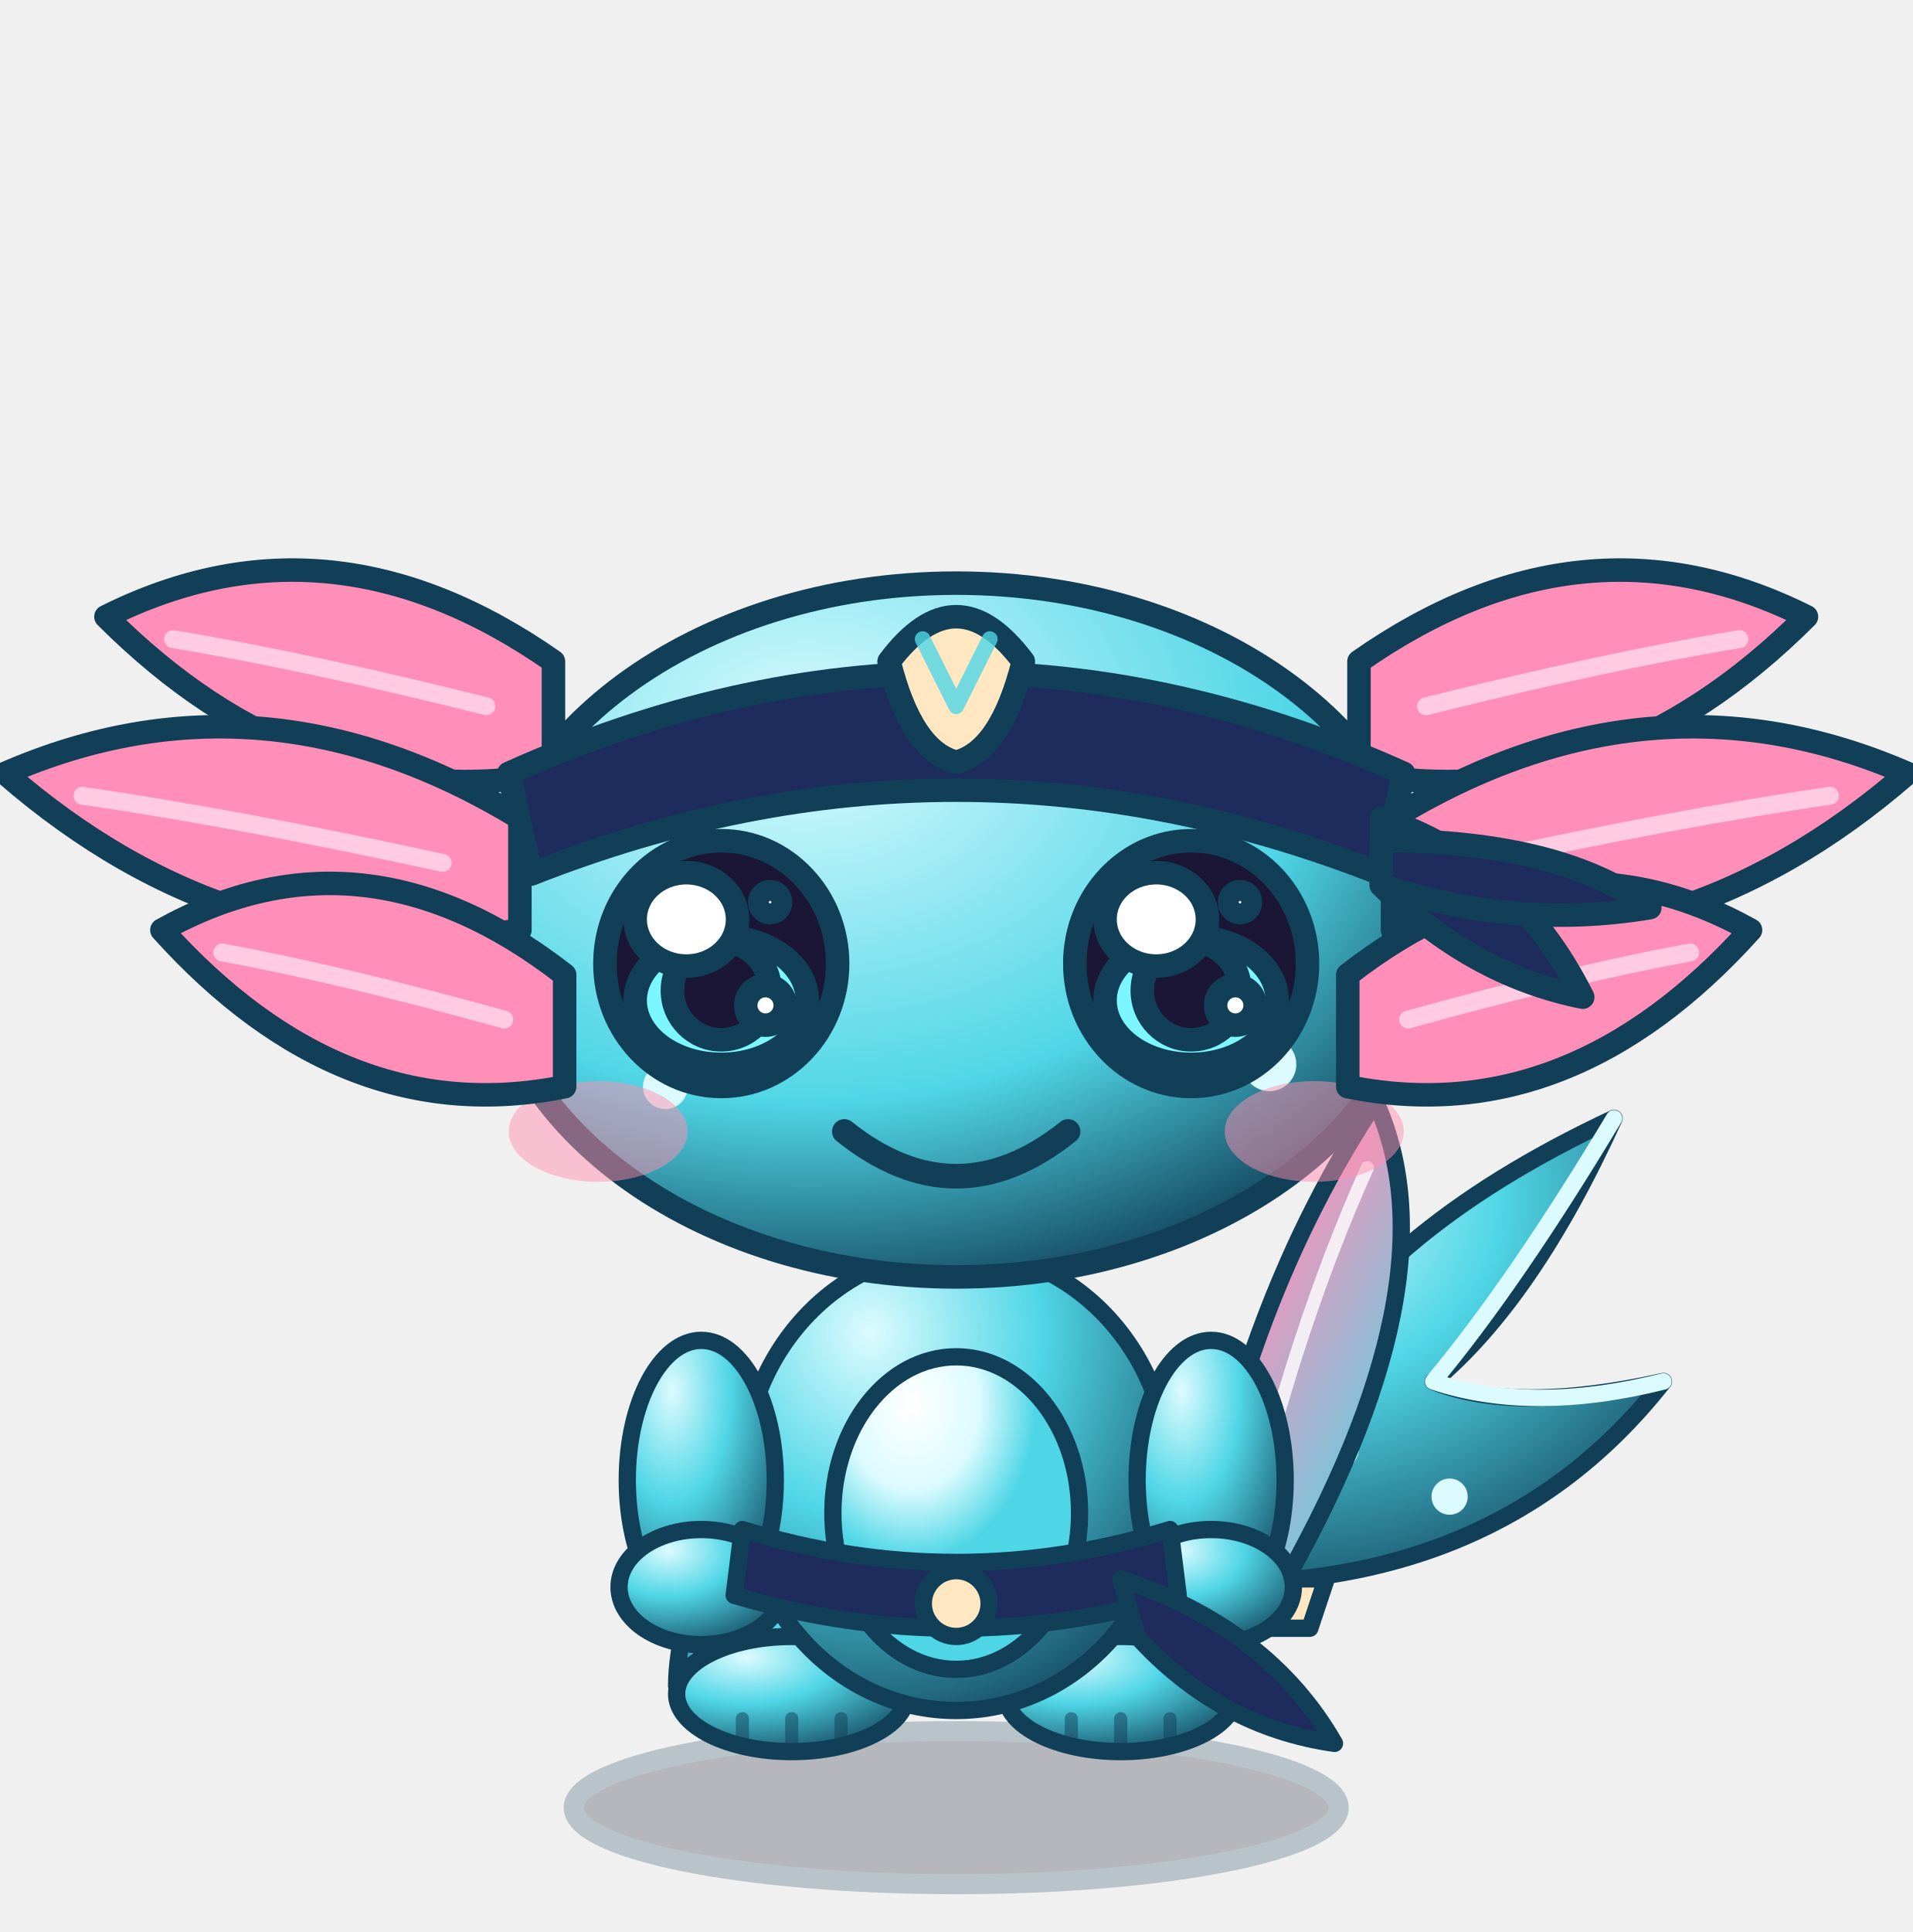
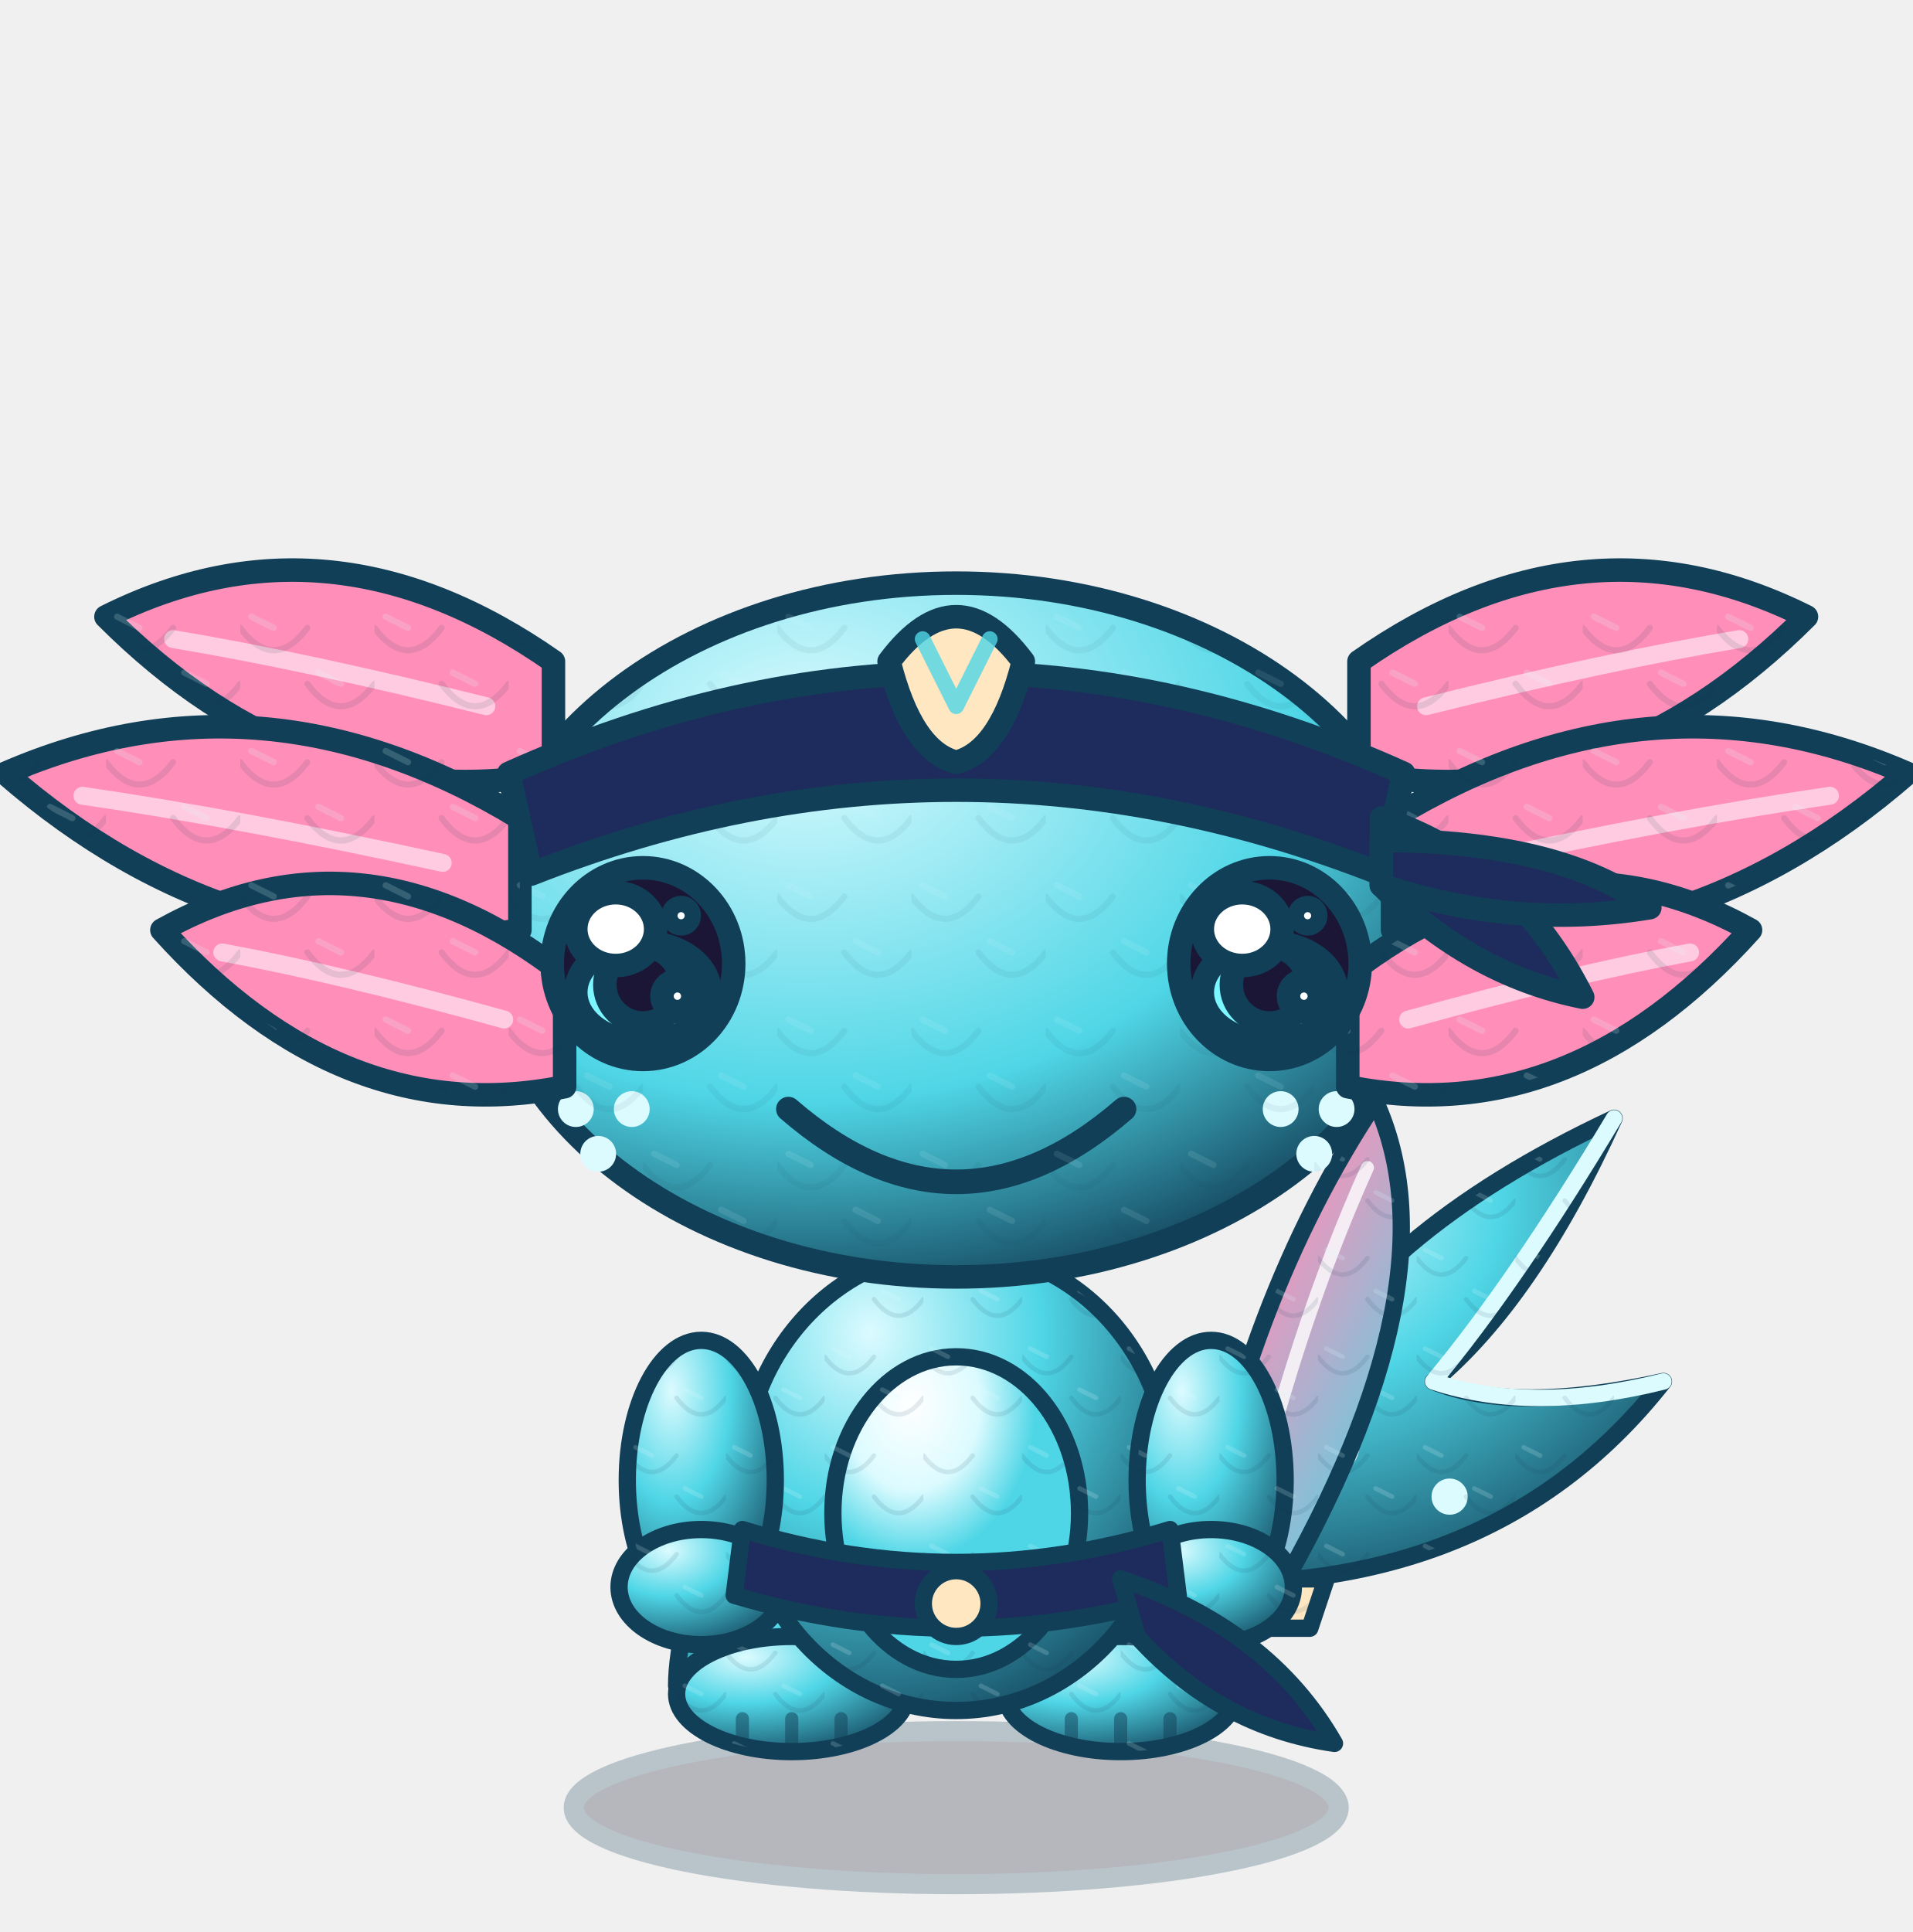
<svg xmlns="http://www.w3.org/2000/svg" viewBox="0 -12 200 202">
  <defs>
    <radialGradient id="tidefin-down-body" cx="30%" cy="18%" r="95%">
      <stop stop-color="#dcfbff" />
      <stop offset=".42" stop-color="#4fd6e6" />
      <stop offset="1" stop-color="#113f57" />
    </radialGradient>
    <radialGradient id="tidefin-down-face" cx="34%" cy="22%" r="85%">
      <stop stop-color="#dcfbff" />
      <stop offset=".62" stop-color="#4fd6e6" />
      <stop offset="1" stop-color="#113f57" />
    </radialGradient>
    <radialGradient id="tidefin-down-pearl" cx="32%" cy="15%">
      <stop stop-color="#ffffff" />
      <stop offset=".55" stop-color="#dcfbff" />
      <stop offset="1" stop-color="#4fd6e6" />
    </radialGradient>
    <linearGradient id="tidefin-down-jewel" x2=".8" y2="1">
      <stop stop-color="#ffffff" />
      <stop offset=".3" stop-color="#ff8fb8" />
      <stop offset="1" stop-color="#4fd6e6" />
    </linearGradient>
    <radialGradient id="tidefin-down-shine">
      <stop stop-color="#ffffff" />
      <stop offset=".35" stop-color="#ff8fb8" />
      <stop offset="1" stop-color="#ff8fb8" stop-opacity="0" />
    </radialGradient>
  </defs>
+   <defs>
+     <pattern id="tidefin-down-surface" width="12" height="12" patternUnits="userSpaceOnUse">
+       <g fill="none" stroke-width=".55" stroke-linecap="round">
+         <path d="M0 3q3 4 6 0M6 8q3 4 6 0" stroke="#113f57" opacity=".15" />
+         <path d="M1 2l2 1M7 7l2 1" stroke="#dcfbff" opacity=".25" />
+       </g>
+     </pattern>
+     <mask id="tidefin-down-surface-tail" style="mask-type:alpha" maskUnits="userSpaceOnUse" x="-40" y="-60" width="280" height="280">
+       <path d="M122 150Q164 154 186 126Q168 130 158 126Q170 116 180 94Q150 108 140 128Q132 138 120 140Z" fill="url(#tidefin-down-body)" />
+       <path d="M180 94Q168 114 158 126Q170 130 186 126" fill="none" stroke="#dcfbff" stroke-width="2" />
+       <circle cx="146" cy="134" r="3" fill="#dcfbff" stroke="none" />
+       <circle cx="160" cy="140" r="2.2" fill="#dcfbff" stroke="none" />
+     </mask>
+     <mask id="tidefin-down-surface-legL" style="mask-type:alpha" maskUnits="userSpaceOnUse" x="-40" y="-60" width="280" height="280">
+       <path d="M71 142Q66 156 66 163Q80 172 94 163Q94 156 89 142Z" fill="url(#tidefin-down-body)" />
+       <ellipse cx="80" cy="164" rx="14" ry="7" fill="url(#tidefin-down-body)" />
+       <path d="M74 167V170M80 167V171M86 167V170" stroke="#113f57" stroke-width="1.6" opacity=".5" />
+     </mask>
+     <mask id="tidefin-down-surface-legR" style="mask-type:alpha" maskUnits="userSpaceOnUse" x="-40" y="-60" width="280" height="280">
+       <path d="M111 142Q106 156 106 163Q120 172 134 163Q134 156 129 142Z" fill="url(#tidefin-down-body)" />
+       <ellipse cx="120" cy="164" rx="14" ry="7" fill="url(#tidefin-down-body)" />
+       <path d="M114 167V170M120 167V171M126 167V170" stroke="#113f57" stroke-width="1.6" opacity=".5" />
+     </mask>
+     <mask id="tidefin-down-surface-body" style="mask-type:alpha" maskUnits="userSpaceOnUse" x="-40" y="-60" width="280" height="280">
+       <ellipse cx="100" cy="138" rx="26" ry="28" fill="url(#tidefin-down-body)" />
+       <ellipse cx="100" cy="142" rx="15" ry="19" fill="url(#tidefin-down-pearl)" />
+     </mask>
+     <mask id="tidefin-down-surface-armL" style="mask-type:alpha" maskUnits="userSpaceOnUse" x="-40" y="-60" width="280" height="280">
+       <ellipse cx="69" cy="138" rx="9" ry="17" fill="url(#tidefin-down-body)" />
+       <ellipse cx="69" cy="151" rx="10" ry="7" fill="url(#tidefin-down-body)" />
+     </mask>
+     <mask id="tidefin-down-surface-armR" style="mask-type:alpha" maskUnits="userSpaceOnUse" x="-40" y="-60" width="280" height="280">
+       <path d="M129 150Q135 116 151 92Q161 114 139 152Z" fill="url(#tidefin-down-jewel)" />
+       <path d="M135 146Q141 120 150 100" fill="none" stroke="#ffffff" stroke-width="1.6" stroke-linecap="round" stroke-linejoin="round" opacity="0.8" />
+       <path d="M125 150H145L143 156H127Z" fill="#ffe7c2" />
+       <ellipse cx="131" cy="138" rx="9" ry="17" fill="url(#tidefin-down-body)" />
+       <ellipse cx="131" cy="151" rx="10" ry="7" fill="url(#tidefin-down-body)" />
+     </mask>
+     <mask id="tidefin-down-surface-head" style="mask-type:alpha" maskUnits="userSpaceOnUse" x="-40" y="-60" width="280" height="280">
+       <ellipse cx="100" cy="90" rx="42" ry="31" fill="url(#tidefin-down-face)" />
+       <path d="M70 78Q81 70.96 92 75.36" stroke="#ffffff" stroke-width="3.5" stroke-linecap="round" opacity=".55" fill="none" />
+       <path d="M85 106Q100 119 115 106" fill="none" stroke="#113f57" stroke-width="2.2" stroke-linecap="round" />
+       <circle cx="66" cy="106" r="1.6" fill="#dcfbff" stroke="none" />
+       <circle cx="71" cy="106" r="1.6" fill="#dcfbff" stroke="none" />
+       <circle cx="68" cy="110" r="1.6" fill="#dcfbff" stroke="none" />
+       <circle cx="129" cy="106" r="1.6" fill="#dcfbff" stroke="none" />
+       <circle cx="134" cy="106" r="1.6" fill="#dcfbff" stroke="none" />
+       <circle cx="132" cy="110" r="1.6" fill="#dcfbff" stroke="none" />
+     </mask>
+     <mask id="tidefin-down-surface-ears" style="mask-type:alpha" maskUnits="userSpaceOnUse" x="-40" y="-60" width="280" height="280">
+       <path d="M64 66Q44 52 24 62Q42 80 64 76Z" fill="#ff8fb8" />
+       <path d="M58 70Q42 66 30 64" fill="none" stroke="#ffd2e4" stroke-width="1.6" stroke-linecap="round" stroke-linejoin="round" opacity="0.9" />
+       <path d="M61 80Q38 66 15 76Q35.7 94 61 90Z" fill="#ff8fb8" />
+       <path d="M54.1 84Q35.7 80 21.9 78" fill="none" stroke="#ffd2e4" stroke-width="1.6" stroke-linecap="round" stroke-linejoin="round" opacity="0.9" />
+       <path d="M65 94Q47 80 29 90Q45.2 108 65 104Z" fill="#ff8fb8" />
+       <path d="M59.6 98Q45.2 94 34.4 92" fill="none" stroke="#ffd2e4" stroke-width="1.6" stroke-linecap="round" stroke-linejoin="round" opacity="0.9" />
+       <path d="M136 66Q156 52 176 62Q158 80 136 76Z" fill="#ff8fb8" />
+       <path d="M142 70Q158 66 170 64" fill="none" stroke="#ffd2e4" stroke-width="1.6" stroke-linecap="round" stroke-linejoin="round" opacity="0.9" />
+       <path d="M139 80Q162 66 185 76Q164.3 94 139 90Z" fill="#ff8fb8" />
+       <path d="M145.9 84Q164.3 80 178.1 78" fill="none" stroke="#ffd2e4" stroke-width="1.6" stroke-linecap="round" stroke-linejoin="round" opacity="0.9" />
+       <path d="M135 94Q153 80 171 90Q154.8 108 135 104Z" fill="#ff8fb8" />
+       <path d="M140.4 98Q154.8 94 165.6 92" fill="none" stroke="#ffd2e4" stroke-width="1.6" stroke-linecap="round" stroke-linejoin="round" opacity="0.9" />
+     </mask>
+   </defs>
  <g stroke="#113f57" stroke-width="2.1" stroke-linejoin="round" stroke-linecap="round">
    <ellipse class="fighter-shadow" cx="100" cy="177" rx="40" ry="8" fill="#060d24" opacity=".25" />
    <g class="fighter-character">
      <g class="fighter-tail">
        <g transform="matrix(0.86 0 0 0.86 14 24.08)">
          <path d="M122 150Q164 154 186 126Q168 130 158 126Q170 116 180 94Q150 108 140 128Q132 138 120 140Z" fill="url(#tidefin-down-body)" />
          <path d="M180 94Q168 114 158 126Q170 130 186 126" fill="none" stroke="#dcfbff" stroke-width="2" />
          <circle cx="146" cy="134" r="3" fill="#dcfbff" stroke="none" />
          <circle cx="160" cy="140" r="2.2" fill="#dcfbff" stroke="none" />
+           <g class="champion-material" mask="url(#tidefin-down-surface-tail)" stroke="none" opacity="0.72">
+             <path fill="url(#tidefin-down-surface)" d="M-40-60H240V220H-40Z" />
+           </g>
        </g>
      </g>
      <g class="fighter-wings" />
      <g class="fighter-legL">
        <g transform="matrix(0.86 0 0 0.86 14 24.08)">
          <path d="M71 142Q66 156 66 163Q80 172 94 163Q94 156 89 142Z" fill="url(#tidefin-down-body)" />
          <ellipse cx="80" cy="164" rx="14" ry="7" fill="url(#tidefin-down-body)" />
          <path d="M74 167V170M80 167V171M86 167V170" stroke="#113f57" stroke-width="1.6" opacity=".5" />
+           <g class="champion-material" mask="url(#tidefin-down-surface-legL)" stroke="none" opacity="0.72">
+             <path fill="url(#tidefin-down-surface)" d="M-40-60H240V220H-40Z" />
+           </g>
        </g>
      </g>
      <g class="fighter-legR">
        <g transform="matrix(0.86 0 0 0.86 14 24.08)">
          <path d="M111 142Q106 156 106 163Q120 172 134 163Q134 156 129 142Z" fill="url(#tidefin-down-body)" />
          <ellipse cx="120" cy="164" rx="14" ry="7" fill="url(#tidefin-down-body)" />
          <path d="M114 167V170M120 167V171M126 167V170" stroke="#113f57" stroke-width="1.6" opacity=".5" />
+           <g class="champion-material" mask="url(#tidefin-down-surface-legR)" stroke="none" opacity="0.72">
+             <path fill="url(#tidefin-down-surface)" d="M-40-60H240V220H-40Z" />
+           </g>
        </g>
      </g>
      <g class="fighter-torso">
        <g transform="matrix(0.86 0 0 0.86 14 24.08)">
          <ellipse cx="100" cy="138" rx="26" ry="28" fill="url(#tidefin-down-body)" />
          <ellipse cx="100" cy="142" rx="15" ry="19" fill="url(#tidefin-down-pearl)" />
+           <g class="champion-material" mask="url(#tidefin-down-surface-body)" stroke="none" opacity="0.72">
+             <path fill="url(#tidefin-down-surface)" d="M-40-60H240V220H-40Z" />
+           </g>
+           <g class="crag-cracks" display="none" fill="none" stroke-linecap="round" stroke-linejoin="round">
+             <path d="M88 127l6 7-3 6 7 8M113 131l-5 7 4 7" stroke="#ff9a2e" stroke-width="4.5" opacity=".35" />
+             <path d="M88 127l6 7-3 6 7 8M113 131l-5 7 4 7" stroke="#ffcf7a" stroke-width="1.7" />
+           </g>
        </g>
      </g>
      <g class="fighter-armL">
        <g transform="matrix(0.86 0 0 0.86 14 24.08)">
          <ellipse cx="69" cy="138" rx="9" ry="17" fill="url(#tidefin-down-body)" />
          <ellipse cx="69" cy="151" rx="10" ry="7" fill="url(#tidefin-down-body)" />
+           <g class="champion-material" mask="url(#tidefin-down-surface-armL)" stroke="none" opacity="0.72">
+             <path fill="url(#tidefin-down-surface)" d="M-40-60H240V220H-40Z" />
+           </g>
        </g>
      </g>
      <g class="fighter-armR">
        <g transform="matrix(0.86 0 0 0.86 14 24.08)">
          <path d="M129 150Q135 116 151 92Q161 114 139 152Z" fill="url(#tidefin-down-jewel)" />
          <path d="M135 146Q141 120 150 100" fill="none" stroke="#ffffff" stroke-width="1.6" stroke-linecap="round" stroke-linejoin="round" opacity="0.8" />
          <path d="M125 150H145L143 156H127Z" fill="#ffe7c2" />
          <ellipse cx="131" cy="138" rx="9" ry="17" fill="url(#tidefin-down-body)" />
          <ellipse cx="131" cy="151" rx="10" ry="7" fill="url(#tidefin-down-body)" />
+           <g class="champion-material" mask="url(#tidefin-down-surface-armR)" stroke="none" opacity="0.72">
+             <path fill="url(#tidefin-down-surface)" d="M-40-60H240V220H-40Z" />
+           </g>
        </g>
      </g>
      <g class="fighter-face">
        <g class="fighter-head">
          <g transform="matrix(1.17 0 0 1.17 -17 -20.06)">
            <ellipse cx="100" cy="90" rx="42" ry="31" fill="url(#tidefin-down-face)" />
            <path d="M70 78Q81 70.96 92 75.36" stroke="#ffffff" stroke-width="3.5" stroke-linecap="round" opacity=".55" fill="none" />
-             <path d="M90 108Q100 116 110 108" fill="none" stroke="#113f57" stroke-width="2.2" stroke-linecap="round" />
-             <circle cx="74" cy="104" r="2" fill="#dcfbff" stroke="none" />
-             <circle cx="128" cy="102" r="2.4" fill="#dcfbff" stroke="none" />
-             <ellipse cx="68" cy="108" rx="8" ry="4.5" fill="#ff8fb0" opacity=".5" stroke="none" />
-             <ellipse cx="132" cy="108" rx="8" ry="4.5" fill="#ff8fb0" opacity=".5" stroke="none" />
+             <path d="M85 106Q100 119 115 106" fill="none" stroke="#113f57" stroke-width="2.2" stroke-linecap="round" />
+             <circle cx="66" cy="106" r="1.6" fill="#dcfbff" stroke="none" />
+             <circle cx="71" cy="106" r="1.6" fill="#dcfbff" stroke="none" />
+             <circle cx="68" cy="110" r="1.6" fill="#dcfbff" stroke="none" />
+             <circle cx="129" cy="106" r="1.6" fill="#dcfbff" stroke="none" />
+             <circle cx="134" cy="106" r="1.6" fill="#dcfbff" stroke="none" />
+             <circle cx="132" cy="110" r="1.6" fill="#dcfbff" stroke="none" />
+             <g class="champion-material" mask="url(#tidefin-down-surface-head)" stroke="none" opacity="0.42">
+               <path fill="url(#tidefin-down-surface)" d="M-40-60H240V220H-40Z" />
+             </g>
+             <g class="crag-cracks" display="none" fill="none" stroke-linecap="round" stroke-linejoin="round">
+               <path d="M84 64l5 6-2 5 6 4M117 63l-4 6 3 5" stroke="#ff9a2e" stroke-width="4.5" opacity=".35" />
+               <path d="M84 64l5 6-2 5 6 4M117 63l-4 6 3 5" stroke="#ffcf7a" stroke-width="1.7" />
+             </g>
          </g>
        </g>
        <g class="fighter-ears">
          <g transform="matrix(1.17 0 0 1.17 -17 -20.06)">
            <path d="M64 66Q44 52 24 62Q42 80 64 76Z" fill="#ff8fb8" />
            <path d="M58 70Q42 66 30 64" fill="none" stroke="#ffd2e4" stroke-width="1.6" stroke-linecap="round" stroke-linejoin="round" opacity="0.9" />
            <path d="M61 80Q38 66 15 76Q35.7 94 61 90Z" fill="#ff8fb8" />
            <path d="M54.1 84Q35.7 80 21.9 78" fill="none" stroke="#ffd2e4" stroke-width="1.6" stroke-linecap="round" stroke-linejoin="round" opacity="0.9" />
            <path d="M65 94Q47 80 29 90Q45.2 108 65 104Z" fill="#ff8fb8" />
            <path d="M59.6 98Q45.2 94 34.4 92" fill="none" stroke="#ffd2e4" stroke-width="1.6" stroke-linecap="round" stroke-linejoin="round" opacity="0.9" />
            <path d="M136 66Q156 52 176 62Q158 80 136 76Z" fill="#ff8fb8" />
            <path d="M142 70Q158 66 170 64" fill="none" stroke="#ffd2e4" stroke-width="1.6" stroke-linecap="round" stroke-linejoin="round" opacity="0.9" />
            <path d="M139 80Q162 66 185 76Q164.3 94 139 90Z" fill="#ff8fb8" />
            <path d="M145.9 84Q164.3 80 178.1 78" fill="none" stroke="#ffd2e4" stroke-width="1.6" stroke-linecap="round" stroke-linejoin="round" opacity="0.9" />
            <path d="M135 94Q153 80 171 90Q154.8 108 135 104Z" fill="#ff8fb8" />
            <path d="M140.4 98Q154.8 94 165.6 92" fill="none" stroke="#ffd2e4" stroke-width="1.6" stroke-linecap="round" stroke-linejoin="round" opacity="0.9" />
+             <g class="champion-material" mask="url(#tidefin-down-surface-ears)" stroke="none" opacity="0.72">
+               <path fill="url(#tidefin-down-surface)" d="M-40-60H240V220H-40Z" />
+             </g>
          </g>
        </g>
        <g class="fighter-eyes">
          <g transform="matrix(1.17 0 0 1.17 -17 -20.06)">
-             <ellipse cx="79" cy="93" rx="10.4" ry="10.98" fill="#1b1636" />
-             <ellipse cx="79" cy="96.294" rx="7.696" ry="5.71" fill="#7cf6ff" />
-             <ellipse cx="79" cy="95.416" rx="4.368" ry="4.392" fill="#1b1636" />
-             <ellipse cx="75.88" cy="89.047" rx="4.576" ry="4.172" fill="#ffffff" />
-             <circle cx="82.952" cy="96.733" r="1.768" fill="#fff" />
-             <circle cx="83.368" cy="87.51" r="0.936" fill="#fff" />
-             <ellipse cx="121" cy="93" rx="10.4" ry="10.98" fill="#1b1636" />
-             <ellipse cx="121" cy="96.294" rx="7.696" ry="5.71" fill="#7cf6ff" />
-             <ellipse cx="121" cy="95.416" rx="4.368" ry="4.392" fill="#1b1636" />
-             <ellipse cx="117.88" cy="89.047" rx="4.576" ry="4.172" fill="#ffffff" />
-             <circle cx="124.952" cy="96.733" r="1.768" fill="#fff" />
-             <circle cx="125.368" cy="87.51" r="0.936" fill="#fff" />
+             <ellipse cx="72" cy="93" rx="8.112" ry="8.564" fill="#1b1636" />
+             <ellipse cx="72" cy="95.569" rx="6.003" ry="4.453" fill="#7cf6ff" />
+             <ellipse cx="72" cy="94.884" rx="3.407" ry="3.426" fill="#1b1636" />
+             <ellipse cx="69.566" cy="89.917" rx="3.569" ry="3.254" fill="#ffffff" />
+             <circle cx="75.08" cy="95.91" r="1.38" fill="#fff" />
+             <circle cx="75.41" cy="88.72" r="0.73" fill="#fff" />
+             <ellipse cx="128" cy="93" rx="8.112" ry="8.564" fill="#1b1636" />
+             <ellipse cx="128" cy="95.569" rx="6.003" ry="4.453" fill="#7cf6ff" />
+             <ellipse cx="128" cy="94.884" rx="3.407" ry="3.426" fill="#1b1636" />
+             <ellipse cx="125.566" cy="89.917" rx="3.569" ry="3.254" fill="#ffffff" />
+             <circle cx="131.08" cy="95.91" r="1.38" fill="#fff" />
+             <circle cx="131.41" cy="88.72" r="0.73" fill="#fff" />
          </g>
        </g>
        <g class="fighter-flame">
          <g transform="matrix(1.17 0 0 1.17 -17 -20.06)">
            <path d="M60 76Q100 58 140 76L138 85Q100 70 62 85Z" fill="#1d2c5c" />
            <path d="M138 80Q150 84 156 96Q146 94 138 86Z" fill="#1d2c5c" />
            <path d="M138 82Q154 82 162 88Q150 90 138 86Z" fill="#1d2c5c" />
            <path d="M94 66Q100 58 106 66Q104 74 100 75Q96 74 94 66Z" fill="#ffe7c2" />
            <path d="M97 64L100 70L103 64" fill="none" stroke="#4fd6e6" stroke-width="1.4" stroke-linecap="round" stroke-linejoin="round" opacity="0.8" />
          </g>
        </g>
      </g>
      <g class="fighter-scarf">
        <g transform="matrix(0.86 0 0 0.86 14 24.08)">
          <path d="M74 144Q100 152 126 144L127 152Q100 160 73 152Z" fill="#1d2c5c" />
          <path d="M120 150Q138 156 146 170Q132 168 122 157Z" fill="#1d2c5c" />
          <circle cx="100" cy="153" r="4" fill="#ffe7c2" />
        </g>
      </g>
    </g>
  </g>
</svg>
